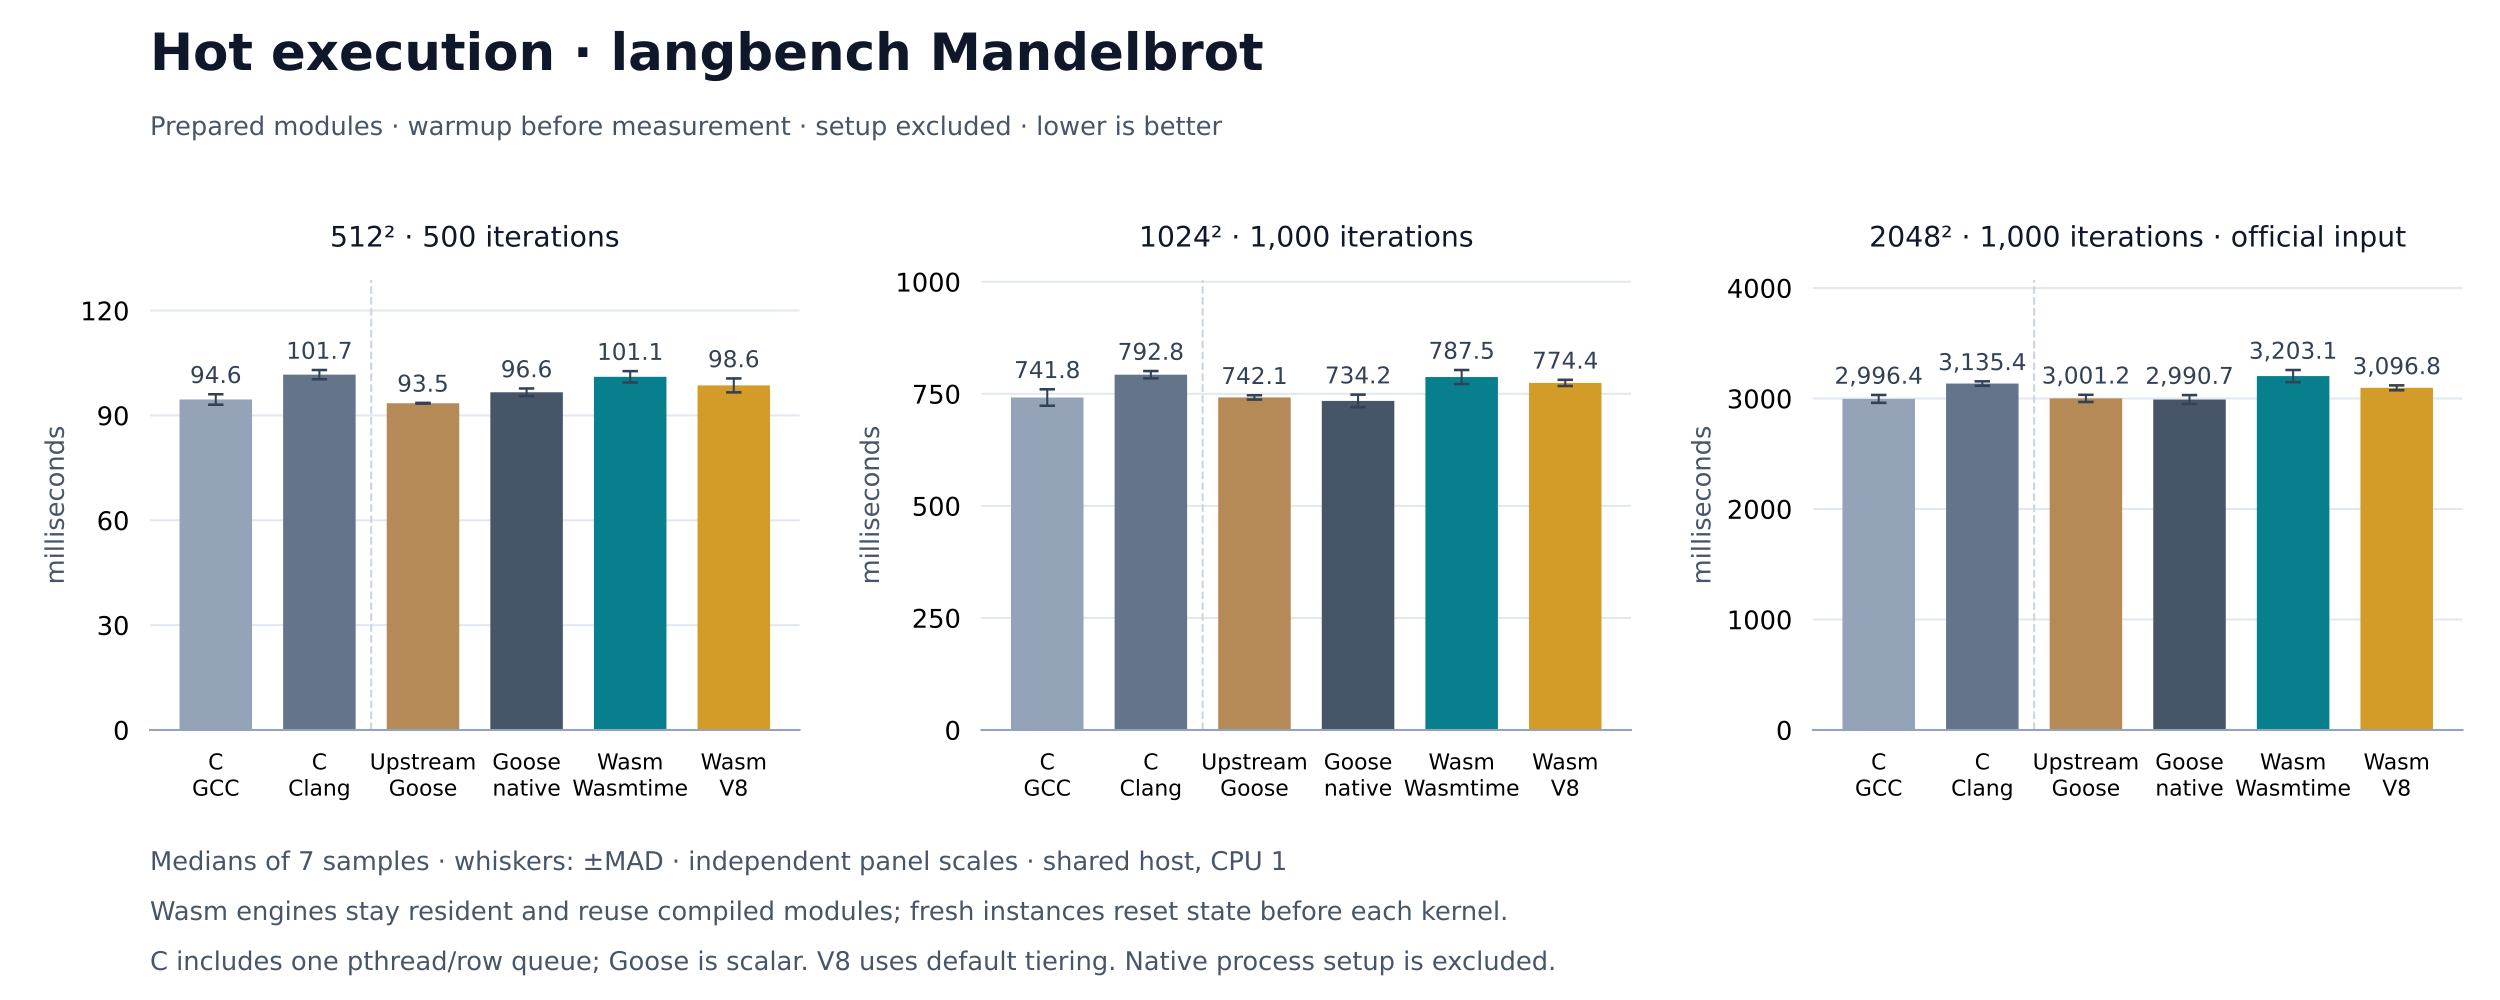
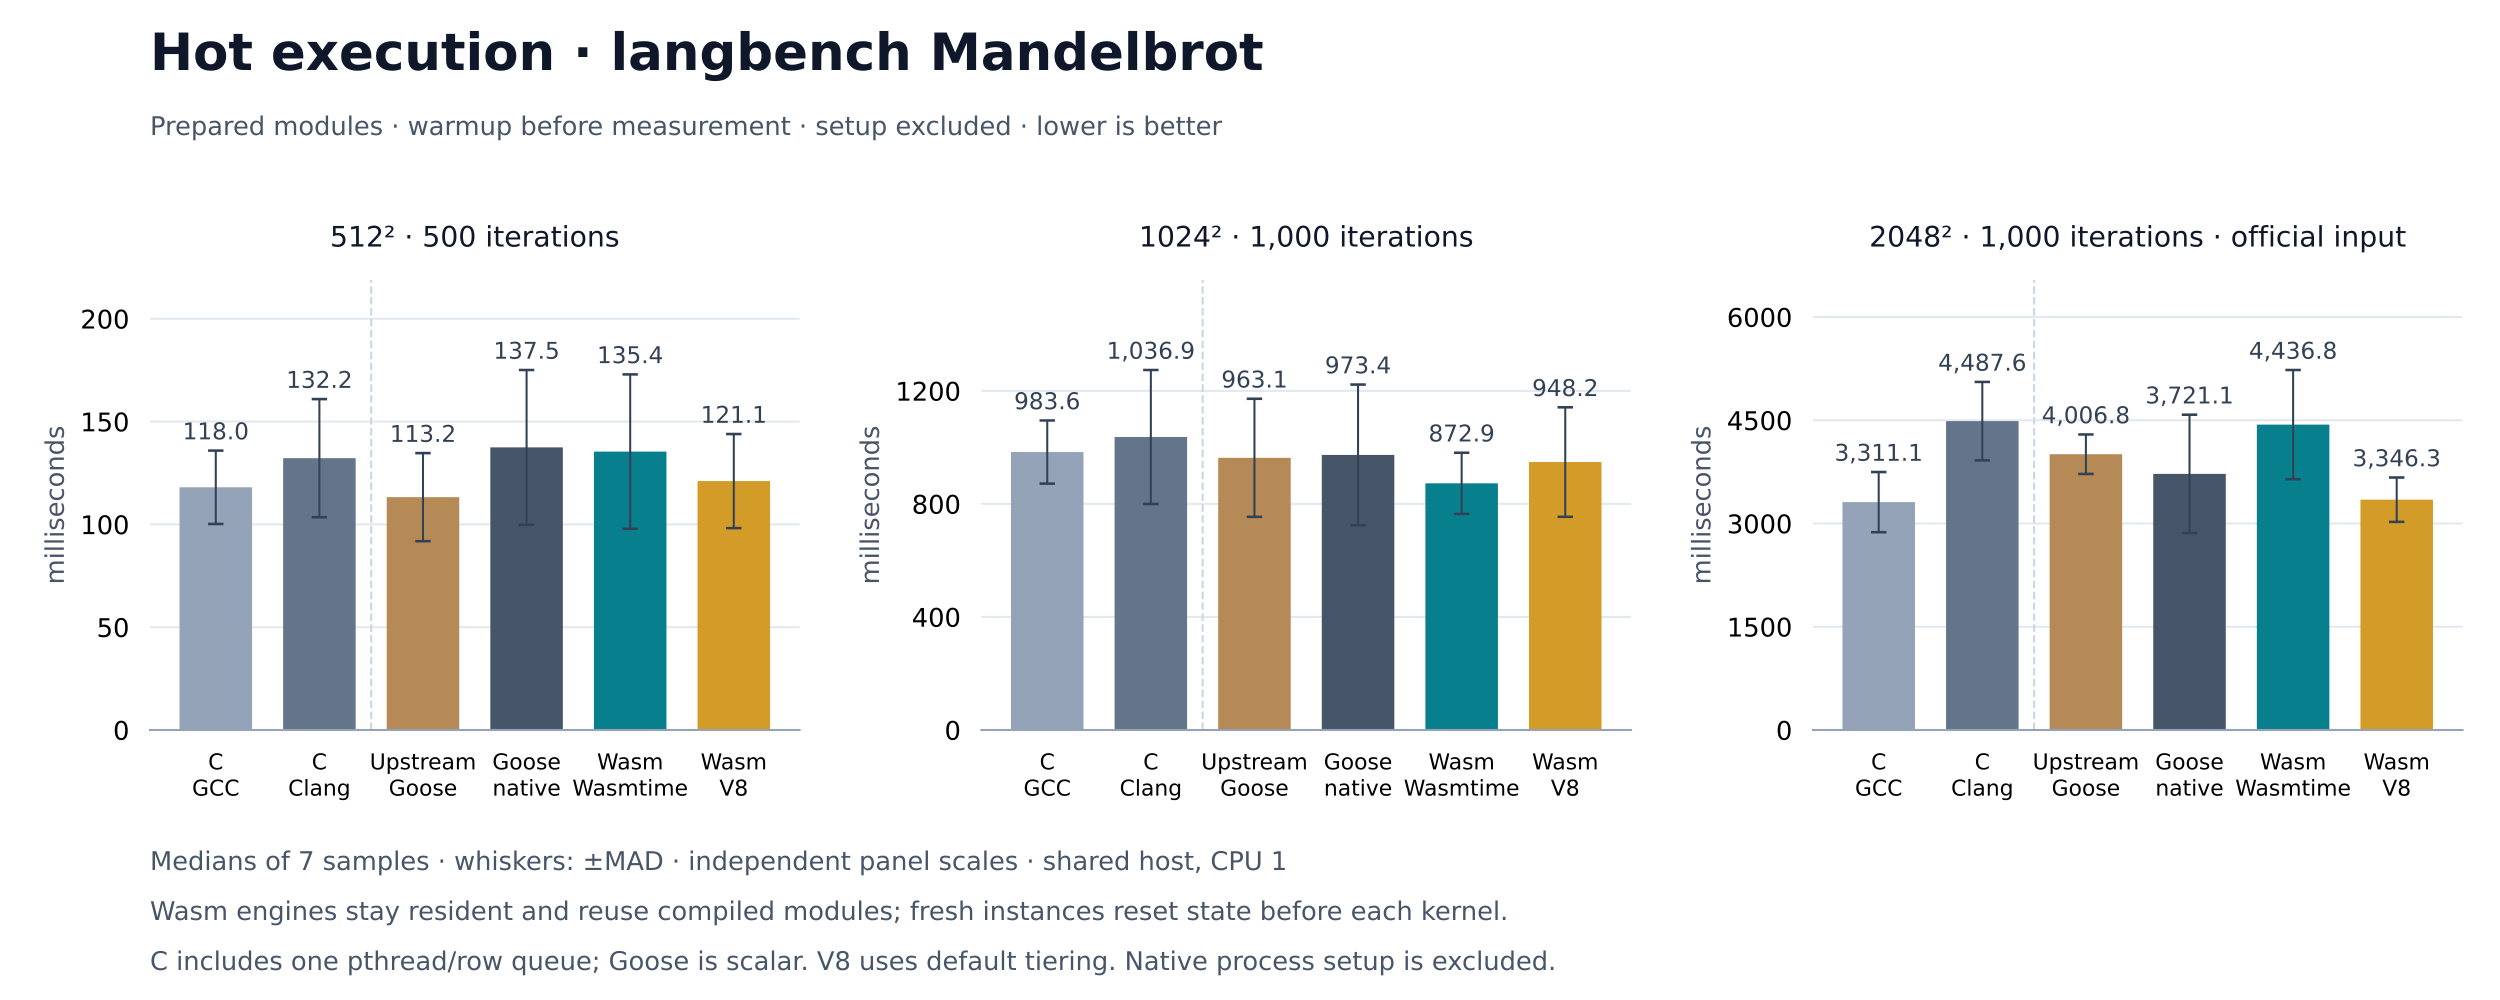
<svg xmlns="http://www.w3.org/2000/svg" xmlns:xlink="http://www.w3.org/1999/xlink" width="972pt" height="388.8pt" viewBox="0 0 972 388.8" version="1.1">
  <defs>
    <style type="text/css">*{stroke-linejoin: round; stroke-linecap: butt}</style>
  </defs>
  <g id="figure_1">
    <g id="patch_1">
      <path d="M 0 388.8 L 972 388.8 L 972 0 L 0 0 z " style="fill: #ffffff" />
    </g>
    <g id="axes_1">
      <g id="patch_2">
        <path d="M 58.32 283.824 L 310.876 283.824 L 310.876 108.864 L 58.32 108.864 z " style="fill: #ffffff" />
      </g>
      <g id="matplotlib.axis_1">
        <g id="xtick_1">
          <g id="line2d_1" />
          <g id="text_1">
            <text style="font-size: 8.5px; font-family: 'DejaVu Sans'" transform="translate(80.93016 299.1328)">C</text>
            <text style="font-size: 8.5px; font-family: 'DejaVu Sans'" transform="translate(74.66938 309.3345)">GCC</text>
          </g>
        </g>
        <g id="xtick_2">
          <g id="line2d_2" />
          <g id="text_2">
            <text style="font-size: 8.5px; font-family: 'DejaVu Sans'" transform="translate(121.2103 299.1328)">C</text>
            <text style="font-size: 8.5px; font-family: 'DejaVu Sans'" transform="translate(112.0336 309.3352)">Clang</text>
          </g>
        </g>
        <g id="xtick_3">
          <g id="line2d_3" />
          <g id="text_3">
            <text style="font-size: 8.5px; font-family: 'DejaVu Sans'" transform="translate(143.7566 299.1328)">Upstream</text>
            <text style="font-size: 8.5px; font-family: 'DejaVu Sans'" transform="translate(151.135 309.3345)">Goose</text>
          </g>
        </g>
        <g id="xtick_4">
          <g id="line2d_4" />
          <g id="text_4">
            <text style="font-size: 8.5px; font-family: 'DejaVu Sans'" transform="translate(191.4151 299.1328)">Goose</text>
            <text style="font-size: 8.5px; font-family: 'DejaVu Sans'" transform="translate(191.4629 309.3352)">native</text>
          </g>
        </g>
        <g id="xtick_5">
          <g id="line2d_5" />
          <g id="text_5">
            <text style="font-size: 8.5px; font-family: 'DejaVu Sans'" transform="translate(232.1294 299.1328)">Wasm</text>
            <text style="font-size: 8.5px; font-family: 'DejaVu Sans'" transform="translate(222.5278 309.3352)">Wasmtime</text>
          </g>
        </g>
        <g id="xtick_6">
          <g id="line2d_6" />
          <g id="text_6">
            <text style="font-size: 8.5px; font-family: 'DejaVu Sans'" transform="translate(272.4095 299.1328)">Wasm</text>
            <text style="font-size: 8.5px; font-family: 'DejaVu Sans'" transform="translate(279.687 309.3345)">V8</text>
          </g>
        </g>
      </g>
      <g id="matplotlib.axis_2">
        <g id="ytick_1">
          <g id="line2d_7">
            <path d="M 58.32 283.824 L 310.876 283.824 " clip-path="url(#p1867e7d874)" style="fill: none; stroke: #e2e8f0; stroke-width: 0.8; stroke-linecap: square" />
          </g>
          <g id="line2d_8" />
          <g id="text_7">
            <text style="font-size: 10px; font-family: 'DejaVu Sans'; text-anchor: end" x="50.32" y="287.623" transform="rotate(-0 50.32 287.6228)">0</text>
          </g>
        </g>
        <g id="ytick_2">
          <g id="line2d_9">
-             <path d="M 58.32 243.057 L 310.876 243.057 " clip-path="url(#p1867e7d874)" style="fill: none; stroke: #e2e8f0; stroke-width: 0.8; stroke-linecap: square" />
+             <path d="M 58.32 243.853 L 310.876 243.853 " clip-path="url(#p1867e7d874)" style="fill: none; stroke: #e2e8f0; stroke-width: 0.8; stroke-linecap: square" />
          </g>
          <g id="line2d_10" />
          <g id="text_8">
-             <text style="font-size: 10px; font-family: 'DejaVu Sans'; text-anchor: end" x="50.32" y="246.856" transform="rotate(-0 50.32 246.8559)">30</text>
+             <text style="font-size: 10px; font-family: 'DejaVu Sans'; text-anchor: end" x="50.32" y="247.652" transform="rotate(-0 50.32 247.652)">50</text>
          </g>
        </g>
        <g id="ytick_3">
          <g id="line2d_11">
-             <path d="M 58.32 202.29 L 310.876 202.29 " clip-path="url(#p1867e7d874)" style="fill: none; stroke: #e2e8f0; stroke-width: 0.8; stroke-linecap: square" />
+             <path d="M 58.32 203.882 L 310.876 203.882 " clip-path="url(#p1867e7d874)" style="fill: none; stroke: #e2e8f0; stroke-width: 0.8; stroke-linecap: square" />
          </g>
          <g id="line2d_12" />
          <g id="text_9">
-             <text style="font-size: 10px; font-family: 'DejaVu Sans'; text-anchor: end" x="50.32" y="206.089" transform="rotate(-0 50.32 206.089)">60</text>
+             <text style="font-size: 10px; font-family: 'DejaVu Sans'; text-anchor: end" x="50.32" y="207.681" transform="rotate(-0 50.32 207.6813)">100</text>
          </g>
        </g>
        <g id="ytick_4">
          <g id="line2d_13">
-             <path d="M 58.32 161.523 L 310.876 161.523 " clip-path="url(#p1867e7d874)" style="fill: none; stroke: #e2e8f0; stroke-width: 0.8; stroke-linecap: square" />
+             <path d="M 58.32 163.912 L 310.876 163.912 " clip-path="url(#p1867e7d874)" style="fill: none; stroke: #e2e8f0; stroke-width: 0.8; stroke-linecap: square" />
          </g>
          <g id="line2d_14" />
          <g id="text_10">
-             <text style="font-size: 10px; font-family: 'DejaVu Sans'; text-anchor: end" x="50.32" y="165.322" transform="rotate(-0 50.32 165.3221)">90</text>
+             <text style="font-size: 10px; font-family: 'DejaVu Sans'; text-anchor: end" x="50.32" y="167.71" transform="rotate(-0 50.32 167.7105)">150</text>
          </g>
        </g>
        <g id="ytick_5">
          <g id="line2d_15">
-             <path d="M 58.32 120.756 L 310.876 120.756 " clip-path="url(#p1867e7d874)" style="fill: none; stroke: #e2e8f0; stroke-width: 0.8; stroke-linecap: square" />
+             <path d="M 58.32 123.941 L 310.876 123.941 " clip-path="url(#p1867e7d874)" style="fill: none; stroke: #e2e8f0; stroke-width: 0.8; stroke-linecap: square" />
          </g>
          <g id="line2d_16" />
          <g id="text_11">
-             <text style="font-size: 10px; font-family: 'DejaVu Sans'; text-anchor: end" x="50.32" y="124.555" transform="rotate(-0 50.32 124.5552)">120</text>
+             <text style="font-size: 10px; font-family: 'DejaVu Sans'; text-anchor: end" x="50.32" y="127.74" transform="rotate(-0 50.32 127.7397)">200</text>
          </g>
        </g>
        <g id="text_12">
          <text style="font-size: 10px; font-family: 'DejaVu Sans'; text-anchor: middle; fill: #475569" x="24.83" y="196.344" transform="rotate(-90 24.83016 196.344)">milliseconds</text>
        </g>
      </g>
      <g id="patch_3">
-         <path d="M 69.8 283.824 L 97.996 283.824 L 97.996 155.315 L 69.8 155.315 z " clip-path="url(#p1867e7d874)" style="fill: #94a3b8" />
+         <path d="M 69.8 283.824 L 97.996 283.824 L 97.996 189.453 L 69.8 189.453 z " clip-path="url(#p1867e7d874)" style="fill: #94a3b8" />
      </g>
      <g id="patch_4">
-         <path d="M 110.08 283.824 L 138.276 283.824 L 138.276 145.654 L 110.08 145.654 z " clip-path="url(#p1867e7d874)" style="fill: #64748b" />
+         <path d="M 110.08 283.824 L 138.276 283.824 L 138.276 178.137 L 110.08 178.137 z " clip-path="url(#p1867e7d874)" style="fill: #64748b" />
      </g>
      <g id="patch_5">
-         <path d="M 150.36 283.824 L 178.556 283.824 L 178.556 156.779 L 150.36 156.779 z " clip-path="url(#p1867e7d874)" style="fill: #b58a56" />
+         <path d="M 150.36 283.824 L 178.556 283.824 L 178.556 193.294 L 150.36 193.294 z " clip-path="url(#p1867e7d874)" style="fill: #b58a56" />
      </g>
      <g id="patch_6">
-         <path d="M 190.64 283.824 L 218.836 283.824 L 218.836 152.519 L 190.64 152.519 z " clip-path="url(#p1867e7d874)" style="fill: #475569" />
+         <path d="M 190.64 283.824 L 218.836 283.824 L 218.836 173.94 L 190.64 173.94 z " clip-path="url(#p1867e7d874)" style="fill: #475569" />
      </g>
      <g id="patch_7">
-         <path d="M 230.92 283.824 L 259.116 283.824 L 259.116 146.504 L 230.92 146.504 z " clip-path="url(#p1867e7d874)" style="fill: #087f8c" />
+         <path d="M 230.92 283.824 L 259.116 283.824 L 259.116 175.584 L 230.92 175.584 z " clip-path="url(#p1867e7d874)" style="fill: #087f8c" />
      </g>
      <g id="patch_8">
-         <path d="M 271.2 283.824 L 299.396 283.824 L 299.396 149.84 L 271.2 149.84 z " clip-path="url(#p1867e7d874)" style="fill: #d39b28" />
+         <path d="M 271.2 283.824 L 299.396 283.824 L 299.396 187.045 L 271.2 187.045 z " clip-path="url(#p1867e7d874)" style="fill: #d39b28" />
      </g>
      <g id="LineCollection_1">
-         <path d="M 83.898 157.342 L 83.898 153.288 " clip-path="url(#p1867e7d874)" style="fill: none; stroke: #334155; stroke-width: 0.8" />
-         <path d="M 124.178 147.453 L 124.178 143.856 " clip-path="url(#p1867e7d874)" style="fill: none; stroke: #334155; stroke-width: 0.8" />
-         <path d="M 164.458 156.912 L 164.458 156.645 " clip-path="url(#p1867e7d874)" style="fill: none; stroke: #334155; stroke-width: 0.8" />
-         <path d="M 204.738 154 L 204.738 151.039 " clip-path="url(#p1867e7d874)" style="fill: none; stroke: #334155; stroke-width: 0.8" />
-         <path d="M 245.018 148.716 L 245.018 144.292 " clip-path="url(#p1867e7d874)" style="fill: none; stroke: #334155; stroke-width: 0.8" />
-         <path d="M 285.298 152.55 L 285.298 147.131 " clip-path="url(#p1867e7d874)" style="fill: none; stroke: #334155; stroke-width: 0.8" />
+         <path d="M 83.898 203.714 L 83.898 175.192 " clip-path="url(#p1867e7d874)" style="fill: none; stroke: #334155; stroke-width: 0.8" />
+         <path d="M 124.178 201.098 L 124.178 155.177 " clip-path="url(#p1867e7d874)" style="fill: none; stroke: #334155; stroke-width: 0.8" />
+         <path d="M 164.458 210.418 L 164.458 176.171 " clip-path="url(#p1867e7d874)" style="fill: none; stroke: #334155; stroke-width: 0.8" />
+         <path d="M 204.738 204.023 L 204.738 143.856 " clip-path="url(#p1867e7d874)" style="fill: none; stroke: #334155; stroke-width: 0.8" />
+         <path d="M 245.018 205.601 L 245.018 145.567 " clip-path="url(#p1867e7d874)" style="fill: none; stroke: #334155; stroke-width: 0.8" />
+         <path d="M 285.298 205.339 L 285.298 168.752 " clip-path="url(#p1867e7d874)" style="fill: none; stroke: #334155; stroke-width: 0.8" />
      </g>
      <g id="line2d_17">
        <defs>
          <path id="m312f0f70a7" d="M 3 0 L -3 -0 " style="stroke: #334155" />
        </defs>
        <g clip-path="url(#p1867e7d874)">
-           <use xlink:href="#m312f0f70a7" x="83.898" y="157.342" style="fill: #1f77b4; stroke: #334155" />
-           <use xlink:href="#m312f0f70a7" x="124.178" y="147.453" style="fill: #1f77b4; stroke: #334155" />
-           <use xlink:href="#m312f0f70a7" x="164.458" y="156.912" style="fill: #1f77b4; stroke: #334155" />
-           <use xlink:href="#m312f0f70a7" x="204.738" y="154" style="fill: #1f77b4; stroke: #334155" />
-           <use xlink:href="#m312f0f70a7" x="245.018" y="148.716" style="fill: #1f77b4; stroke: #334155" />
-           <use xlink:href="#m312f0f70a7" x="285.298" y="152.55" style="fill: #1f77b4; stroke: #334155" />
+           <use xlink:href="#m312f0f70a7" x="83.898" y="203.714" style="fill: #1f77b4; stroke: #334155" />
+           <use xlink:href="#m312f0f70a7" x="124.178" y="201.098" style="fill: #1f77b4; stroke: #334155" />
+           <use xlink:href="#m312f0f70a7" x="164.458" y="210.418" style="fill: #1f77b4; stroke: #334155" />
+           <use xlink:href="#m312f0f70a7" x="204.738" y="204.023" style="fill: #1f77b4; stroke: #334155" />
+           <use xlink:href="#m312f0f70a7" x="245.018" y="205.601" style="fill: #1f77b4; stroke: #334155" />
+           <use xlink:href="#m312f0f70a7" x="285.298" y="205.339" style="fill: #1f77b4; stroke: #334155" />
        </g>
      </g>
      <g id="line2d_18">
        <g clip-path="url(#p1867e7d874)">
-           <use xlink:href="#m312f0f70a7" x="83.898" y="153.288" style="fill: #1f77b4; stroke: #334155" />
-           <use xlink:href="#m312f0f70a7" x="124.178" y="143.856" style="fill: #1f77b4; stroke: #334155" />
-           <use xlink:href="#m312f0f70a7" x="164.458" y="156.645" style="fill: #1f77b4; stroke: #334155" />
-           <use xlink:href="#m312f0f70a7" x="204.738" y="151.039" style="fill: #1f77b4; stroke: #334155" />
-           <use xlink:href="#m312f0f70a7" x="245.018" y="144.292" style="fill: #1f77b4; stroke: #334155" />
-           <use xlink:href="#m312f0f70a7" x="285.298" y="147.131" style="fill: #1f77b4; stroke: #334155" />
+           <use xlink:href="#m312f0f70a7" x="83.898" y="175.192" style="fill: #1f77b4; stroke: #334155" />
+           <use xlink:href="#m312f0f70a7" x="124.178" y="155.177" style="fill: #1f77b4; stroke: #334155" />
+           <use xlink:href="#m312f0f70a7" x="164.458" y="176.171" style="fill: #1f77b4; stroke: #334155" />
+           <use xlink:href="#m312f0f70a7" x="204.738" y="143.856" style="fill: #1f77b4; stroke: #334155" />
+           <use xlink:href="#m312f0f70a7" x="245.018" y="145.567" style="fill: #1f77b4; stroke: #334155" />
+           <use xlink:href="#m312f0f70a7" x="285.298" y="168.752" style="fill: #1f77b4; stroke: #334155" />
        </g>
      </g>
      <g id="line2d_19">
        <path d="M 144.318 283.824 L 144.318 108.864 " clip-path="url(#p1867e7d874)" style="fill: none; stroke-dasharray: 2.96,1.28; stroke-dashoffset: 0; stroke: #cbd5e1; stroke-width: 0.8" />
      </g>
      <g id="patch_9">
        <path d="M 58.32 283.824 L 310.876 283.824 " style="fill: none; stroke: #94a3b8; stroke-width: 0.8; stroke-linejoin: miter; stroke-linecap: square" />
      </g>
      <g id="text_13">
-         <text style="font-size: 9px; font-family: 'DejaVu Sans'; text-anchor: middle; fill: #334155" x="83.898" y="148.914" transform="rotate(-0 83.89786 148.9143)">94.6</text>
+         <text style="font-size: 9px; font-family: 'DejaVu Sans'; text-anchor: middle; fill: #334155" x="83.898" y="170.818" transform="rotate(-0 83.89786 170.8181)">118.0</text>
      </g>
      <g id="text_14">
-         <text style="font-size: 9px; font-family: 'DejaVu Sans'; text-anchor: middle; fill: #334155" x="124.178" y="139.482" transform="rotate(-0 124.178 139.482)">101.7</text>
+         <text style="font-size: 9px; font-family: 'DejaVu Sans'; text-anchor: middle; fill: #334155" x="124.178" y="150.803" transform="rotate(-0 124.178 150.8028)">132.2</text>
      </g>
      <g id="text_15">
-         <text style="font-size: 9px; font-family: 'DejaVu Sans'; text-anchor: middle; fill: #334155" x="164.458" y="152.271" transform="rotate(-0 164.458 152.2706)">93.5</text>
+         <text style="font-size: 9px; font-family: 'DejaVu Sans'; text-anchor: middle; fill: #334155" x="164.458" y="171.797" transform="rotate(-0 164.458 171.7966)">113.2</text>
      </g>
      <g id="text_16">
-         <text style="font-size: 9px; font-family: 'DejaVu Sans'; text-anchor: middle; fill: #334155" x="204.738" y="146.665" transform="rotate(-0 204.7381 146.6648)">96.6</text>
+         <text style="font-size: 9px; font-family: 'DejaVu Sans'; text-anchor: middle; fill: #334155" x="204.738" y="139.482" transform="rotate(-0 204.7381 139.482)">137.5</text>
      </g>
      <g id="text_17">
-         <text style="font-size: 9px; font-family: 'DejaVu Sans'; text-anchor: middle; fill: #334155" x="245.018" y="139.918" transform="rotate(-0 245.0182 139.9181)">101.1</text>
+         <text style="font-size: 9px; font-family: 'DejaVu Sans'; text-anchor: middle; fill: #334155" x="245.018" y="141.193" transform="rotate(-0 245.0182 141.1929)">135.4</text>
      </g>
      <g id="text_18">
-         <text style="font-size: 9px; font-family: 'DejaVu Sans'; text-anchor: middle; fill: #334155" x="285.298" y="142.757" transform="rotate(-0 285.2983 142.7566)">98.6</text>
+         <text style="font-size: 9px; font-family: 'DejaVu Sans'; text-anchor: middle; fill: #334155" x="285.298" y="164.378" transform="rotate(-0 285.2983 164.3783)">121.1</text>
      </g>
      <g id="text_19">
        <text style="font-size: 11px; font-family: 'DejaVu Sans'; text-anchor: middle; fill: #0f172a" x="184.598" y="95.864" transform="rotate(-0 184.5981 95.864)">512² · 500 iterations</text>
      </g>
    </g>
    <g id="axes_2">
      <g id="patch_10">
        <path d="M 381.592 283.824 L 634.148 283.824 L 634.148 108.864 L 381.592 108.864 z " style="fill: #ffffff" />
      </g>
      <g id="matplotlib.axis_3">
        <g id="xtick_7">
          <g id="line2d_20" />
          <g id="text_20">
            <text style="font-size: 8.5px; font-family: 'DejaVu Sans'" transform="translate(404.2021 299.1328)">C</text>
            <text style="font-size: 8.5px; font-family: 'DejaVu Sans'" transform="translate(397.9413 309.3345)">GCC</text>
          </g>
        </g>
        <g id="xtick_8">
          <g id="line2d_21" />
          <g id="text_21">
            <text style="font-size: 8.5px; font-family: 'DejaVu Sans'" transform="translate(444.4822 299.1328)">C</text>
            <text style="font-size: 8.5px; font-family: 'DejaVu Sans'" transform="translate(435.3055 309.3352)">Clang</text>
          </g>
        </g>
        <g id="xtick_9">
          <g id="line2d_22" />
          <g id="text_22">
            <text style="font-size: 8.5px; font-family: 'DejaVu Sans'" transform="translate(467.0285 299.1328)">Upstream</text>
            <text style="font-size: 8.5px; font-family: 'DejaVu Sans'" transform="translate(474.4069 309.3345)">Goose</text>
          </g>
        </g>
        <g id="xtick_10">
          <g id="line2d_23" />
          <g id="text_23">
            <text style="font-size: 8.5px; font-family: 'DejaVu Sans'" transform="translate(514.687 299.1328)">Goose</text>
            <text style="font-size: 8.5px; font-family: 'DejaVu Sans'" transform="translate(514.7348 309.3352)">native</text>
          </g>
        </g>
        <g id="xtick_11">
          <g id="line2d_24" />
          <g id="text_24">
            <text style="font-size: 8.5px; font-family: 'DejaVu Sans'" transform="translate(555.4013 299.1328)">Wasm</text>
            <text style="font-size: 8.5px; font-family: 'DejaVu Sans'" transform="translate(545.7997 309.3352)">Wasmtime</text>
          </g>
        </g>
        <g id="xtick_12">
          <g id="line2d_25" />
          <g id="text_25">
            <text style="font-size: 8.5px; font-family: 'DejaVu Sans'" transform="translate(595.6814 299.1328)">Wasm</text>
            <text style="font-size: 8.5px; font-family: 'DejaVu Sans'" transform="translate(602.9589 309.3345)">V8</text>
          </g>
        </g>
      </g>
      <g id="matplotlib.axis_4">
        <g id="ytick_6">
          <g id="line2d_26">
            <path d="M 381.592 283.824 L 634.148 283.824 " clip-path="url(#pa1d23f0274)" style="fill: none; stroke: #e2e8f0; stroke-width: 0.8; stroke-linecap: square" />
          </g>
          <g id="line2d_27" />
          <g id="text_26">
            <text style="font-size: 10px; font-family: 'DejaVu Sans'; text-anchor: end" x="373.592" y="287.623" transform="rotate(-0 373.5919 287.6228)">0</text>
          </g>
        </g>
        <g id="ytick_7">
          <g id="line2d_28">
-             <path d="M 381.592 240.259 L 634.148 240.259 " clip-path="url(#pa1d23f0274)" style="fill: none; stroke: #e2e8f0; stroke-width: 0.8; stroke-linecap: square" />
+             <path d="M 381.592 239.874 L 634.148 239.874 " clip-path="url(#pa1d23f0274)" style="fill: none; stroke: #e2e8f0; stroke-width: 0.8; stroke-linecap: square" />
          </g>
          <g id="line2d_29" />
          <g id="text_27">
-             <text style="font-size: 10px; font-family: 'DejaVu Sans'; text-anchor: end" x="373.592" y="244.058" transform="rotate(-0 373.5919 244.0581)">250</text>
+             <text style="font-size: 10px; font-family: 'DejaVu Sans'; text-anchor: end" x="373.592" y="243.673" transform="rotate(-0 373.5919 243.6731)">400</text>
          </g>
        </g>
        <g id="ytick_8">
          <g id="line2d_30">
-             <path d="M 381.592 196.695 L 634.148 196.695 " clip-path="url(#pa1d23f0274)" style="fill: none; stroke: #e2e8f0; stroke-width: 0.8; stroke-linecap: square" />
+             <path d="M 381.592 195.924 L 634.148 195.924 " clip-path="url(#pa1d23f0274)" style="fill: none; stroke: #e2e8f0; stroke-width: 0.8; stroke-linecap: square" />
          </g>
          <g id="line2d_31" />
          <g id="text_28">
-             <text style="font-size: 10px; font-family: 'DejaVu Sans'; text-anchor: end" x="373.592" y="200.493" transform="rotate(-0 373.5919 200.4934)">500</text>
+             <text style="font-size: 10px; font-family: 'DejaVu Sans'; text-anchor: end" x="373.592" y="199.723" transform="rotate(-0 373.5919 199.7233)">800</text>
          </g>
        </g>
        <g id="ytick_9">
          <g id="line2d_32">
-             <path d="M 381.592 153.13 L 634.148 153.13 " clip-path="url(#pa1d23f0274)" style="fill: none; stroke: #e2e8f0; stroke-width: 0.8; stroke-linecap: square" />
+             <path d="M 381.592 151.975 L 634.148 151.975 " clip-path="url(#pa1d23f0274)" style="fill: none; stroke: #e2e8f0; stroke-width: 0.8; stroke-linecap: square" />
          </g>
          <g id="line2d_33" />
          <g id="text_29">
-             <text style="font-size: 10px; font-family: 'DejaVu Sans'; text-anchor: end" x="373.592" y="156.929" transform="rotate(-0 373.5919 156.9287)">750</text>
-           </g>
-         </g>
-         <g id="ytick_10">
-           <g id="line2d_34">
-             <path d="M 381.592 109.565 L 634.148 109.565 " clip-path="url(#pa1d23f0274)" style="fill: none; stroke: #e2e8f0; stroke-width: 0.8; stroke-linecap: square" />
-           </g>
-           <g id="line2d_35" />
-           <g id="text_30">
-             <text style="font-size: 10px; font-family: 'DejaVu Sans'; text-anchor: end" x="373.592" y="113.364" transform="rotate(-0 373.5919 113.364)">1000</text>
-           </g>
-         </g>
-         <g id="text_31">
+             <text style="font-size: 10px; font-family: 'DejaVu Sans'; text-anchor: end" x="373.592" y="155.774" transform="rotate(-0 373.5919 155.7735)">1200</text>
+           </g>
+         </g>
+         <g id="text_30">
          <text style="font-size: 10px; font-family: 'DejaVu Sans'; text-anchor: middle; fill: #475569" x="341.74" y="196.344" transform="rotate(-90 341.7396 196.344)">milliseconds</text>
        </g>
      </g>
      <g id="patch_11">
-         <path d="M 393.072 283.824 L 421.268 283.824 L 421.268 154.551 L 393.072 154.551 z " clip-path="url(#pa1d23f0274)" style="fill: #94a3b8" />
+         <path d="M 393.072 283.824 L 421.268 283.824 L 421.268 175.754 L 393.072 175.754 z " clip-path="url(#pa1d23f0274)" style="fill: #94a3b8" />
      </g>
      <g id="patch_12">
-         <path d="M 433.352 283.824 L 461.548 283.824 L 461.548 145.679 L 433.352 145.679 z " clip-path="url(#pa1d23f0274)" style="fill: #64748b" />
+         <path d="M 433.352 283.824 L 461.548 283.824 L 461.548 169.897 L 433.352 169.897 z " clip-path="url(#pa1d23f0274)" style="fill: #64748b" />
      </g>
      <g id="patch_13">
-         <path d="M 473.632 283.824 L 501.828 283.824 L 501.828 154.514 L 473.632 154.514 z " clip-path="url(#pa1d23f0274)" style="fill: #b58a56" />
+         <path d="M 473.632 283.824 L 501.828 283.824 L 501.828 178.001 L 473.632 178.001 z " clip-path="url(#pa1d23f0274)" style="fill: #b58a56" />
      </g>
      <g id="patch_14">
-         <path d="M 513.912 283.824 L 542.108 283.824 L 542.108 155.875 L 513.912 155.875 z " clip-path="url(#pa1d23f0274)" style="fill: #475569" />
+         <path d="M 513.912 283.824 L 542.108 283.824 L 542.108 176.873 L 513.912 176.873 z " clip-path="url(#pa1d23f0274)" style="fill: #475569" />
      </g>
      <g id="patch_15">
-         <path d="M 554.192 283.824 L 582.388 283.824 L 582.388 146.589 L 554.192 146.589 z " clip-path="url(#pa1d23f0274)" style="fill: #087f8c" />
+         <path d="M 554.192 283.824 L 582.388 283.824 L 582.388 187.917 L 554.192 187.917 z " clip-path="url(#pa1d23f0274)" style="fill: #087f8c" />
      </g>
      <g id="patch_16">
-         <path d="M 594.472 283.824 L 622.668 283.824 L 622.668 148.876 L 594.472 148.876 z " clip-path="url(#pa1d23f0274)" style="fill: #d39b28" />
+         <path d="M 594.472 283.824 L 622.668 283.824 L 622.668 179.643 L 594.472 179.643 z " clip-path="url(#pa1d23f0274)" style="fill: #d39b28" />
      </g>
      <g id="LineCollection_2">
-         <path d="M 407.17 157.747 L 407.17 151.355 " clip-path="url(#pa1d23f0274)" style="fill: none; stroke: #334155; stroke-width: 0.8" />
-         <path d="M 447.45 147.096 L 447.45 144.262 " clip-path="url(#pa1d23f0274)" style="fill: none; stroke: #334155; stroke-width: 0.8" />
-         <path d="M 487.73 155.352 L 487.73 153.675 " clip-path="url(#pa1d23f0274)" style="fill: none; stroke: #334155; stroke-width: 0.8" />
-         <path d="M 528.01 158.315 L 528.01 153.435 " clip-path="url(#pa1d23f0274)" style="fill: none; stroke: #334155; stroke-width: 0.8" />
-         <path d="M 568.29 149.322 L 568.29 143.856 " clip-path="url(#pa1d23f0274)" style="fill: none; stroke: #334155; stroke-width: 0.8" />
-         <path d="M 608.57 150.065 L 608.57 147.687 " clip-path="url(#pa1d23f0274)" style="fill: none; stroke: #334155; stroke-width: 0.8" />
+         <path d="M 407.17 188.034 L 407.17 163.473 " clip-path="url(#pa1d23f0274)" style="fill: none; stroke: #334155; stroke-width: 0.8" />
+         <path d="M 447.45 195.938 L 447.45 143.856 " clip-path="url(#pa1d23f0274)" style="fill: none; stroke: #334155; stroke-width: 0.8" />
+         <path d="M 487.73 200.957 L 487.73 155.045 " clip-path="url(#pa1d23f0274)" style="fill: none; stroke: #334155; stroke-width: 0.8" />
+         <path d="M 528.01 204.227 L 528.01 149.52 " clip-path="url(#pa1d23f0274)" style="fill: none; stroke: #334155; stroke-width: 0.8" />
+         <path d="M 568.29 199.817 L 568.29 176.017 " clip-path="url(#pa1d23f0274)" style="fill: none; stroke: #334155; stroke-width: 0.8" />
+         <path d="M 608.57 200.931 L 608.57 158.356 " clip-path="url(#pa1d23f0274)" style="fill: none; stroke: #334155; stroke-width: 0.8" />
+       </g>
+       <g id="line2d_34">
+         <g clip-path="url(#pa1d23f0274)">
+           <use xlink:href="#m312f0f70a7" x="407.17" y="188.034" style="fill: #1f77b4; stroke: #334155" />
+           <use xlink:href="#m312f0f70a7" x="447.45" y="195.938" style="fill: #1f77b4; stroke: #334155" />
+           <use xlink:href="#m312f0f70a7" x="487.73" y="200.957" style="fill: #1f77b4; stroke: #334155" />
+           <use xlink:href="#m312f0f70a7" x="528.01" y="204.227" style="fill: #1f77b4; stroke: #334155" />
+           <use xlink:href="#m312f0f70a7" x="568.29" y="199.817" style="fill: #1f77b4; stroke: #334155" />
+           <use xlink:href="#m312f0f70a7" x="608.57" y="200.931" style="fill: #1f77b4; stroke: #334155" />
+         </g>
+       </g>
+       <g id="line2d_35">
+         <g clip-path="url(#pa1d23f0274)">
+           <use xlink:href="#m312f0f70a7" x="407.17" y="163.473" style="fill: #1f77b4; stroke: #334155" />
+           <use xlink:href="#m312f0f70a7" x="447.45" y="143.856" style="fill: #1f77b4; stroke: #334155" />
+           <use xlink:href="#m312f0f70a7" x="487.73" y="155.045" style="fill: #1f77b4; stroke: #334155" />
+           <use xlink:href="#m312f0f70a7" x="528.01" y="149.52" style="fill: #1f77b4; stroke: #334155" />
+           <use xlink:href="#m312f0f70a7" x="568.29" y="176.017" style="fill: #1f77b4; stroke: #334155" />
+           <use xlink:href="#m312f0f70a7" x="608.57" y="158.356" style="fill: #1f77b4; stroke: #334155" />
+         </g>
      </g>
      <g id="line2d_36">
-         <g clip-path="url(#pa1d23f0274)">
-           <use xlink:href="#m312f0f70a7" x="407.17" y="157.747" style="fill: #1f77b4; stroke: #334155" />
-           <use xlink:href="#m312f0f70a7" x="447.45" y="147.096" style="fill: #1f77b4; stroke: #334155" />
-           <use xlink:href="#m312f0f70a7" x="487.73" y="155.352" style="fill: #1f77b4; stroke: #334155" />
-           <use xlink:href="#m312f0f70a7" x="528.01" y="158.315" style="fill: #1f77b4; stroke: #334155" />
-           <use xlink:href="#m312f0f70a7" x="568.29" y="149.322" style="fill: #1f77b4; stroke: #334155" />
-           <use xlink:href="#m312f0f70a7" x="608.57" y="150.065" style="fill: #1f77b4; stroke: #334155" />
-         </g>
-       </g>
-       <g id="line2d_37">
-         <g clip-path="url(#pa1d23f0274)">
-           <use xlink:href="#m312f0f70a7" x="407.17" y="151.355" style="fill: #1f77b4; stroke: #334155" />
-           <use xlink:href="#m312f0f70a7" x="447.45" y="144.262" style="fill: #1f77b4; stroke: #334155" />
-           <use xlink:href="#m312f0f70a7" x="487.73" y="153.675" style="fill: #1f77b4; stroke: #334155" />
-           <use xlink:href="#m312f0f70a7" x="528.01" y="153.435" style="fill: #1f77b4; stroke: #334155" />
-           <use xlink:href="#m312f0f70a7" x="568.29" y="143.856" style="fill: #1f77b4; stroke: #334155" />
-           <use xlink:href="#m312f0f70a7" x="608.57" y="147.687" style="fill: #1f77b4; stroke: #334155" />
-         </g>
-       </g>
-       <g id="line2d_38">
        <path d="M 467.59 283.824 L 467.59 108.864 " clip-path="url(#pa1d23f0274)" style="fill: none; stroke-dasharray: 2.96,1.28; stroke-dashoffset: 0; stroke: #cbd5e1; stroke-width: 0.8" />
      </g>
      <g id="patch_17">
        <path d="M 381.592 283.824 L 634.148 283.824 " style="fill: none; stroke: #94a3b8; stroke-width: 0.8; stroke-linejoin: miter; stroke-linecap: square" />
      </g>
+       <g id="text_31">
+         <text style="font-size: 9px; font-family: 'DejaVu Sans'; text-anchor: middle; fill: #334155" x="407.17" y="159.099" transform="rotate(-0 407.1698 159.0994)">983.6</text>
+       </g>
      <g id="text_32">
-         <text style="font-size: 9px; font-family: 'DejaVu Sans'; text-anchor: middle; fill: #334155" x="407.17" y="146.981" transform="rotate(-0 407.1698 146.9808)">741.8</text>
+         <text style="font-size: 9px; font-family: 'DejaVu Sans'; text-anchor: middle; fill: #334155" x="447.45" y="139.482" transform="rotate(-0 447.4499 139.482)">1,036.9</text>
      </g>
      <g id="text_33">
-         <text style="font-size: 9px; font-family: 'DejaVu Sans'; text-anchor: middle; fill: #334155" x="447.45" y="139.888" transform="rotate(-0 447.4499 139.8882)">792.8</text>
+         <text style="font-size: 9px; font-family: 'DejaVu Sans'; text-anchor: middle; fill: #334155" x="487.73" y="150.671" transform="rotate(-0 487.73 150.671)">963.1</text>
      </g>
      <g id="text_34">
-         <text style="font-size: 9px; font-family: 'DejaVu Sans'; text-anchor: middle; fill: #334155" x="487.73" y="149.301" transform="rotate(-0 487.73 149.3012)">742.1</text>
+         <text style="font-size: 9px; font-family: 'DejaVu Sans'; text-anchor: middle; fill: #334155" x="528.01" y="145.146" transform="rotate(-0 528.01 145.1456)">973.4</text>
      </g>
      <g id="text_35">
-         <text style="font-size: 9px; font-family: 'DejaVu Sans'; text-anchor: middle; fill: #334155" x="528.01" y="149.061" transform="rotate(-0 528.01 149.0612)">734.2</text>
+         <text style="font-size: 9px; font-family: 'DejaVu Sans'; text-anchor: middle; fill: #334155" x="568.29" y="171.643" transform="rotate(-0 568.2901 171.6426)">872.9</text>
      </g>
      <g id="text_36">
-         <text style="font-size: 9px; font-family: 'DejaVu Sans'; text-anchor: middle; fill: #334155" x="568.29" y="139.482" transform="rotate(-0 568.2901 139.482)">787.5</text>
+         <text style="font-size: 9px; font-family: 'DejaVu Sans'; text-anchor: middle; fill: #334155" x="608.57" y="153.982" transform="rotate(-0 608.5702 153.9818)">948.2</text>
      </g>
      <g id="text_37">
-         <text style="font-size: 9px; font-family: 'DejaVu Sans'; text-anchor: middle; fill: #334155" x="608.57" y="143.313" transform="rotate(-0 608.5702 143.3134)">774.4</text>
-       </g>
-       <g id="text_38">
        <text style="font-size: 11px; font-family: 'DejaVu Sans'; text-anchor: middle; fill: #0f172a" x="507.87" y="95.864" transform="rotate(-0 507.87 95.864)">1024² · 1,000 iterations</text>
      </g>
    </g>
    <g id="axes_3">
      <g id="patch_18">
        <path d="M 704.864 283.824 L 957.42 283.824 L 957.42 108.864 L 704.864 108.864 z " style="fill: #ffffff" />
      </g>
      <g id="matplotlib.axis_5">
        <g id="xtick_13">
-           <g id="line2d_39" />
-           <g id="text_39">
+           <g id="line2d_37" />
+           <g id="text_38">
            <text style="font-size: 8.5px; font-family: 'DejaVu Sans'" transform="translate(727.474 299.1328)">C</text>
            <text style="font-size: 8.5px; font-family: 'DejaVu Sans'" transform="translate(721.2132 309.3345)">GCC</text>
          </g>
        </g>
        <g id="xtick_14">
-           <g id="line2d_40" />
-           <g id="text_40">
+           <g id="line2d_38" />
+           <g id="text_39">
            <text style="font-size: 8.5px; font-family: 'DejaVu Sans'" transform="translate(767.7541 299.1328)">C</text>
            <text style="font-size: 8.5px; font-family: 'DejaVu Sans'" transform="translate(758.5774 309.3352)">Clang</text>
          </g>
        </g>
        <g id="xtick_15">
-           <g id="line2d_41" />
-           <g id="text_41">
+           <g id="line2d_39" />
+           <g id="text_40">
            <text style="font-size: 8.5px; font-family: 'DejaVu Sans'" transform="translate(790.3004 299.1328)">Upstream</text>
            <text style="font-size: 8.5px; font-family: 'DejaVu Sans'" transform="translate(797.6788 309.3345)">Goose</text>
          </g>
        </g>
        <g id="xtick_16">
-           <g id="line2d_42" />
-           <g id="text_42">
+           <g id="line2d_40" />
+           <g id="text_41">
            <text style="font-size: 8.5px; font-family: 'DejaVu Sans'" transform="translate(837.9589 299.1328)">Goose</text>
            <text style="font-size: 8.5px; font-family: 'DejaVu Sans'" transform="translate(838.0067 309.3352)">native</text>
          </g>
        </g>
        <g id="xtick_17">
-           <g id="line2d_43" />
-           <g id="text_43">
+           <g id="line2d_41" />
+           <g id="text_42">
            <text style="font-size: 8.5px; font-family: 'DejaVu Sans'" transform="translate(878.6733 299.1328)">Wasm</text>
            <text style="font-size: 8.5px; font-family: 'DejaVu Sans'" transform="translate(869.0716 309.3352)">Wasmtime</text>
          </g>
        </g>
        <g id="xtick_18">
+           <g id="line2d_42" />
+           <g id="text_43">
+             <text style="font-size: 8.5px; font-family: 'DejaVu Sans'" transform="translate(918.9534 299.1328)">Wasm</text>
+             <text style="font-size: 8.5px; font-family: 'DejaVu Sans'" transform="translate(926.2308 309.3345)">V8</text>
+           </g>
+         </g>
+       </g>
+       <g id="matplotlib.axis_6">
+         <g id="ytick_10">
+           <g id="line2d_43">
+             <path d="M 704.864 283.824 L 957.42 283.824 " clip-path="url(#p89d5f736ee)" style="fill: none; stroke: #e2e8f0; stroke-width: 0.8; stroke-linecap: square" />
+           </g>
          <g id="line2d_44" />
          <g id="text_44">
-             <text style="font-size: 8.5px; font-family: 'DejaVu Sans'" transform="translate(918.9534 299.1328)">Wasm</text>
-             <text style="font-size: 8.5px; font-family: 'DejaVu Sans'" transform="translate(926.2308 309.3345)">V8</text>
-           </g>
-         </g>
-       </g>
-       <g id="matplotlib.axis_6">
+             <text style="font-size: 10px; font-family: 'DejaVu Sans'; text-anchor: end" x="696.864" y="287.623" transform="rotate(-0 696.8638 287.6228)">0</text>
+           </g>
+         </g>
        <g id="ytick_11">
          <g id="line2d_45">
-             <path d="M 704.864 283.824 L 957.42 283.824 " clip-path="url(#p89d5f736ee)" style="fill: none; stroke: #e2e8f0; stroke-width: 0.8; stroke-linecap: square" />
+             <path d="M 704.864 243.684 L 957.42 243.684 " clip-path="url(#p89d5f736ee)" style="fill: none; stroke: #e2e8f0; stroke-width: 0.8; stroke-linecap: square" />
          </g>
          <g id="line2d_46" />
          <g id="text_45">
-             <text style="font-size: 10px; font-family: 'DejaVu Sans'; text-anchor: end" x="696.864" y="287.623" transform="rotate(-0 696.8638 287.6228)">0</text>
+             <text style="font-size: 10px; font-family: 'DejaVu Sans'; text-anchor: end" x="696.864" y="247.483" transform="rotate(-0 696.8638 247.4826)">1500</text>
          </g>
        </g>
        <g id="ytick_12">
          <g id="line2d_47">
-             <path d="M 704.864 240.864 L 957.42 240.864 " clip-path="url(#p89d5f736ee)" style="fill: none; stroke: #e2e8f0; stroke-width: 0.8; stroke-linecap: square" />
+             <path d="M 704.864 203.544 L 957.42 203.544 " clip-path="url(#p89d5f736ee)" style="fill: none; stroke: #e2e8f0; stroke-width: 0.8; stroke-linecap: square" />
          </g>
          <g id="line2d_48" />
          <g id="text_46">
-             <text style="font-size: 10px; font-family: 'DejaVu Sans'; text-anchor: end" x="696.864" y="244.662" transform="rotate(-0 696.8638 244.6624)">1000</text>
+             <text style="font-size: 10px; font-family: 'DejaVu Sans'; text-anchor: end" x="696.864" y="207.342" transform="rotate(-0 696.8638 207.3424)">3000</text>
          </g>
        </g>
        <g id="ytick_13">
          <g id="line2d_49">
-             <path d="M 704.864 197.903 L 957.42 197.903 " clip-path="url(#p89d5f736ee)" style="fill: none; stroke: #e2e8f0; stroke-width: 0.8; stroke-linecap: square" />
+             <path d="M 704.864 163.403 L 957.42 163.403 " clip-path="url(#p89d5f736ee)" style="fill: none; stroke: #e2e8f0; stroke-width: 0.8; stroke-linecap: square" />
          </g>
          <g id="line2d_50" />
          <g id="text_47">
-             <text style="font-size: 10px; font-family: 'DejaVu Sans'; text-anchor: end" x="696.864" y="201.702" transform="rotate(-0 696.8638 201.702)">2000</text>
+             <text style="font-size: 10px; font-family: 'DejaVu Sans'; text-anchor: end" x="696.864" y="167.202" transform="rotate(-0 696.8638 167.2022)">4500</text>
          </g>
        </g>
        <g id="ytick_14">
          <g id="line2d_51">
-             <path d="M 704.864 154.943 L 957.42 154.943 " clip-path="url(#p89d5f736ee)" style="fill: none; stroke: #e2e8f0; stroke-width: 0.8; stroke-linecap: square" />
+             <path d="M 704.864 123.263 L 957.42 123.263 " clip-path="url(#p89d5f736ee)" style="fill: none; stroke: #e2e8f0; stroke-width: 0.8; stroke-linecap: square" />
          </g>
          <g id="line2d_52" />
          <g id="text_48">
-             <text style="font-size: 10px; font-family: 'DejaVu Sans'; text-anchor: end" x="696.864" y="158.742" transform="rotate(-0 696.8638 158.7416)">3000</text>
-           </g>
-         </g>
-         <g id="ytick_15">
-           <g id="line2d_53">
-             <path d="M 704.864 111.982 L 957.42 111.982 " clip-path="url(#p89d5f736ee)" style="fill: none; stroke: #e2e8f0; stroke-width: 0.8; stroke-linecap: square" />
-           </g>
-           <g id="line2d_54" />
-           <g id="text_49">
-             <text style="font-size: 10px; font-family: 'DejaVu Sans'; text-anchor: end" x="696.864" y="115.781" transform="rotate(-0 696.8638 115.7812)">4000</text>
-           </g>
-         </g>
-         <g id="text_50">
+             <text style="font-size: 10px; font-family: 'DejaVu Sans'; text-anchor: end" x="696.864" y="127.062" transform="rotate(-0 696.8638 127.0619)">6000</text>
+           </g>
+         </g>
+         <g id="text_49">
          <text style="font-size: 10px; font-family: 'DejaVu Sans'; text-anchor: middle; fill: #475569" x="665.011" y="196.344" transform="rotate(-90 665.0115 196.344)">milliseconds</text>
        </g>
      </g>
      <g id="patch_19">
-         <path d="M 716.344 283.824 L 744.54 283.824 L 744.54 155.097 L 716.344 155.097 z " clip-path="url(#p89d5f736ee)" style="fill: #94a3b8" />
+         <path d="M 716.344 283.824 L 744.54 283.824 L 744.54 195.219 L 716.344 195.219 z " clip-path="url(#p89d5f736ee)" style="fill: #94a3b8" />
      </g>
      <g id="patch_20">
-         <path d="M 756.624 283.824 L 784.82 283.824 L 784.82 149.127 L 756.624 149.127 z " clip-path="url(#p89d5f736ee)" style="fill: #64748b" />
+         <path d="M 756.624 283.824 L 784.82 283.824 L 784.82 163.735 L 756.624 163.735 z " clip-path="url(#p89d5f736ee)" style="fill: #64748b" />
      </g>
      <g id="patch_21">
-         <path d="M 796.904 283.824 L 825.1 283.824 L 825.1 154.89 L 796.904 154.89 z " clip-path="url(#p89d5f736ee)" style="fill: #b58a56" />
+         <path d="M 796.904 283.824 L 825.1 283.824 L 825.1 176.601 L 796.904 176.601 z " clip-path="url(#p89d5f736ee)" style="fill: #b58a56" />
      </g>
      <g id="patch_22">
-         <path d="M 837.184 283.824 L 865.38 283.824 L 865.38 155.341 L 837.184 155.341 z " clip-path="url(#p89d5f736ee)" style="fill: #475569" />
+         <path d="M 837.184 283.824 L 865.38 283.824 L 865.38 184.246 L 837.184 184.246 z " clip-path="url(#p89d5f736ee)" style="fill: #475569" />
      </g>
      <g id="patch_23">
-         <path d="M 877.464 283.824 L 905.66 283.824 L 905.66 146.219 L 877.464 146.219 z " clip-path="url(#p89d5f736ee)" style="fill: #087f8c" />
+         <path d="M 877.464 283.824 L 905.66 283.824 L 905.66 165.093 L 877.464 165.093 z " clip-path="url(#p89d5f736ee)" style="fill: #087f8c" />
      </g>
      <g id="patch_24">
-         <path d="M 917.744 283.824 L 945.94 283.824 L 945.94 150.783 L 917.744 150.783 z " clip-path="url(#p89d5f736ee)" style="fill: #d39b28" />
+         <path d="M 917.744 283.824 L 945.94 283.824 L 945.94 194.277 L 917.744 194.277 z " clip-path="url(#p89d5f736ee)" style="fill: #d39b28" />
      </g>
      <g id="LineCollection_3">
-         <path d="M 730.442 156.625 L 730.442 153.568 " clip-path="url(#p89d5f736ee)" style="fill: none; stroke: #334155; stroke-width: 0.8" />
-         <path d="M 770.722 149.987 L 770.722 148.267 " clip-path="url(#p89d5f736ee)" style="fill: none; stroke: #334155; stroke-width: 0.8" />
-         <path d="M 811.002 156.287 L 811.002 153.493 " clip-path="url(#p89d5f736ee)" style="fill: none; stroke: #334155; stroke-width: 0.8" />
-         <path d="M 851.282 157.072 L 851.282 153.61 " clip-path="url(#p89d5f736ee)" style="fill: none; stroke: #334155; stroke-width: 0.8" />
-         <path d="M 891.562 148.582 L 891.562 143.856 " clip-path="url(#p89d5f736ee)" style="fill: none; stroke: #334155; stroke-width: 0.8" />
-         <path d="M 931.842 151.737 L 931.842 149.829 " clip-path="url(#p89d5f736ee)" style="fill: none; stroke: #334155; stroke-width: 0.8" />
+         <path d="M 730.442 206.917 L 730.442 183.521 " clip-path="url(#p89d5f736ee)" style="fill: none; stroke: #334155; stroke-width: 0.8" />
+         <path d="M 770.722 178.974 L 770.722 148.496 " clip-path="url(#p89d5f736ee)" style="fill: none; stroke: #334155; stroke-width: 0.8" />
+         <path d="M 811.002 184.277 L 811.002 168.926 " clip-path="url(#p89d5f736ee)" style="fill: none; stroke: #334155; stroke-width: 0.8" />
+         <path d="M 851.282 207.255 L 851.282 161.237 " clip-path="url(#p89d5f736ee)" style="fill: none; stroke: #334155; stroke-width: 0.8" />
+         <path d="M 891.562 186.331 L 891.562 143.856 " clip-path="url(#p89d5f736ee)" style="fill: none; stroke: #334155; stroke-width: 0.8" />
+         <path d="M 931.842 202.903 L 931.842 185.651 " clip-path="url(#p89d5f736ee)" style="fill: none; stroke: #334155; stroke-width: 0.8" />
+       </g>
+       <g id="line2d_53">
+         <g clip-path="url(#p89d5f736ee)">
+           <use xlink:href="#m312f0f70a7" x="730.442" y="206.917" style="fill: #1f77b4; stroke: #334155" />
+           <use xlink:href="#m312f0f70a7" x="770.722" y="178.974" style="fill: #1f77b4; stroke: #334155" />
+           <use xlink:href="#m312f0f70a7" x="811.002" y="184.277" style="fill: #1f77b4; stroke: #334155" />
+           <use xlink:href="#m312f0f70a7" x="851.282" y="207.255" style="fill: #1f77b4; stroke: #334155" />
+           <use xlink:href="#m312f0f70a7" x="891.562" y="186.331" style="fill: #1f77b4; stroke: #334155" />
+           <use xlink:href="#m312f0f70a7" x="931.842" y="202.903" style="fill: #1f77b4; stroke: #334155" />
+         </g>
+       </g>
+       <g id="line2d_54">
+         <g clip-path="url(#p89d5f736ee)">
+           <use xlink:href="#m312f0f70a7" x="730.442" y="183.521" style="fill: #1f77b4; stroke: #334155" />
+           <use xlink:href="#m312f0f70a7" x="770.722" y="148.496" style="fill: #1f77b4; stroke: #334155" />
+           <use xlink:href="#m312f0f70a7" x="811.002" y="168.926" style="fill: #1f77b4; stroke: #334155" />
+           <use xlink:href="#m312f0f70a7" x="851.282" y="161.237" style="fill: #1f77b4; stroke: #334155" />
+           <use xlink:href="#m312f0f70a7" x="891.562" y="143.856" style="fill: #1f77b4; stroke: #334155" />
+           <use xlink:href="#m312f0f70a7" x="931.842" y="185.651" style="fill: #1f77b4; stroke: #334155" />
+         </g>
      </g>
      <g id="line2d_55">
-         <g clip-path="url(#p89d5f736ee)">
-           <use xlink:href="#m312f0f70a7" x="730.442" y="156.625" style="fill: #1f77b4; stroke: #334155" />
-           <use xlink:href="#m312f0f70a7" x="770.722" y="149.987" style="fill: #1f77b4; stroke: #334155" />
-           <use xlink:href="#m312f0f70a7" x="811.002" y="156.287" style="fill: #1f77b4; stroke: #334155" />
-           <use xlink:href="#m312f0f70a7" x="851.282" y="157.072" style="fill: #1f77b4; stroke: #334155" />
-           <use xlink:href="#m312f0f70a7" x="891.562" y="148.582" style="fill: #1f77b4; stroke: #334155" />
-           <use xlink:href="#m312f0f70a7" x="931.842" y="151.737" style="fill: #1f77b4; stroke: #334155" />
-         </g>
-       </g>
-       <g id="line2d_56">
-         <g clip-path="url(#p89d5f736ee)">
-           <use xlink:href="#m312f0f70a7" x="730.442" y="153.568" style="fill: #1f77b4; stroke: #334155" />
-           <use xlink:href="#m312f0f70a7" x="770.722" y="148.267" style="fill: #1f77b4; stroke: #334155" />
-           <use xlink:href="#m312f0f70a7" x="811.002" y="153.493" style="fill: #1f77b4; stroke: #334155" />
-           <use xlink:href="#m312f0f70a7" x="851.282" y="153.61" style="fill: #1f77b4; stroke: #334155" />
-           <use xlink:href="#m312f0f70a7" x="891.562" y="143.856" style="fill: #1f77b4; stroke: #334155" />
-           <use xlink:href="#m312f0f70a7" x="931.842" y="149.829" style="fill: #1f77b4; stroke: #334155" />
-         </g>
-       </g>
-       <g id="line2d_57">
        <path d="M 790.862 283.824 L 790.862 108.864 " clip-path="url(#p89d5f736ee)" style="fill: none; stroke-dasharray: 2.96,1.28; stroke-dashoffset: 0; stroke: #cbd5e1; stroke-width: 0.8" />
      </g>
      <g id="patch_25">
        <path d="M 704.864 283.824 L 957.42 283.824 " style="fill: none; stroke: #94a3b8; stroke-width: 0.8; stroke-linejoin: miter; stroke-linecap: square" />
      </g>
+       <g id="text_50">
+         <text style="font-size: 9px; font-family: 'DejaVu Sans'; text-anchor: middle; fill: #334155" x="730.442" y="179.147" transform="rotate(-0 730.4417 179.1474)">3,311.1</text>
+       </g>
      <g id="text_51">
-         <text style="font-size: 9px; font-family: 'DejaVu Sans'; text-anchor: middle; fill: #334155" x="730.442" y="149.194" transform="rotate(-0 730.4417 149.1942)">2,996.4</text>
+         <text style="font-size: 9px; font-family: 'DejaVu Sans'; text-anchor: middle; fill: #334155" x="770.722" y="144.122" transform="rotate(-0 770.7218 144.1219)">4,487.6</text>
      </g>
      <g id="text_52">
-         <text style="font-size: 9px; font-family: 'DejaVu Sans'; text-anchor: middle; fill: #334155" x="770.722" y="143.893" transform="rotate(-0 770.7218 143.8929)">3,135.4</text>
+         <text style="font-size: 9px; font-family: 'DejaVu Sans'; text-anchor: middle; fill: #334155" x="811.002" y="164.552" transform="rotate(-0 811.0019 164.5518)">4,006.8</text>
      </g>
      <g id="text_53">
-         <text style="font-size: 9px; font-family: 'DejaVu Sans'; text-anchor: middle; fill: #334155" x="811.002" y="149.119" transform="rotate(-0 811.0019 149.1187)">3,001.2</text>
+         <text style="font-size: 9px; font-family: 'DejaVu Sans'; text-anchor: middle; fill: #334155" x="851.282" y="156.863" transform="rotate(-0 851.282 156.8629)">3,721.1</text>
      </g>
      <g id="text_54">
-         <text style="font-size: 9px; font-family: 'DejaVu Sans'; text-anchor: middle; fill: #334155" x="851.282" y="149.236" transform="rotate(-0 851.282 149.2359)">2,990.7</text>
+         <text style="font-size: 9px; font-family: 'DejaVu Sans'; text-anchor: middle; fill: #334155" x="891.562" y="139.482" transform="rotate(-0 891.562 139.482)">4,436.8</text>
      </g>
      <g id="text_55">
-         <text style="font-size: 9px; font-family: 'DejaVu Sans'; text-anchor: middle; fill: #334155" x="891.562" y="139.482" transform="rotate(-0 891.562 139.482)">3,203.1</text>
+         <text style="font-size: 9px; font-family: 'DejaVu Sans'; text-anchor: middle; fill: #334155" x="931.842" y="181.277" transform="rotate(-0 931.8421 181.277)">3,346.3</text>
      </g>
      <g id="text_56">
-         <text style="font-size: 9px; font-family: 'DejaVu Sans'; text-anchor: middle; fill: #334155" x="931.842" y="145.455" transform="rotate(-0 931.8421 145.4553)">3,096.8</text>
-       </g>
-       <g id="text_57">
        <text style="font-size: 11px; font-family: 'DejaVu Sans'; text-anchor: middle; fill: #0f172a" x="831.142" y="95.864" transform="rotate(-0 831.1419 95.864)">2048² · 1,000 iterations · official input</text>
      </g>
    </g>
+     <g id="text_57">
+       <text style="font-weight: 700; font-size: 20px; font-family: 'DejaVu Sans'; text-anchor: start; fill: #0f172a" x="58.32" y="27.216" transform="rotate(-0 58.32 27.216)">Hot execution · langbench Mandelbrot</text>
+     </g>
    <g id="text_58">
-       <text style="font-weight: 700; font-size: 20px; font-family: 'DejaVu Sans'; text-anchor: start; fill: #0f172a" x="58.32" y="27.216" transform="rotate(-0 58.32 27.216)">Hot execution · langbench Mandelbrot</text>
+       <text style="font-size: 10px; font-family: 'DejaVu Sans'; text-anchor: start; fill: #475569" x="58.32" y="52.488" transform="rotate(-0 58.32 52.488)">Prepared modules · warmup before measurement · setup excluded · lower is better</text>
    </g>
    <g id="text_59">
-       <text style="font-size: 10px; font-family: 'DejaVu Sans'; text-anchor: start; fill: #475569" x="58.32" y="52.488" transform="rotate(-0 58.32 52.488)">Prepared modules · warmup before measurement · setup excluded · lower is better</text>
+       <text style="font-size: 10px; font-family: 'DejaVu Sans'; text-anchor: start; fill: #475569" x="58.32" y="338.256" transform="rotate(-0 58.32 338.256)">Medians of 7 samples · whiskers: ±MAD · independent panel scales · shared host, CPU 1</text>
    </g>
    <g id="text_60">
-       <text style="font-size: 10px; font-family: 'DejaVu Sans'; text-anchor: start; fill: #475569" x="58.32" y="338.256" transform="rotate(-0 58.32 338.256)">Medians of 7 samples · whiskers: ±MAD · independent panel scales · shared host, CPU 1</text>
+       <text style="font-size: 10px; font-family: 'DejaVu Sans'; text-anchor: start; fill: #475569" x="58.32" y="357.696" transform="rotate(-0 58.32 357.696)">Wasm engines stay resident and reuse compiled modules; fresh instances reset state before each kernel.</text>
    </g>
    <g id="text_61">
-       <text style="font-size: 10px; font-family: 'DejaVu Sans'; text-anchor: start; fill: #475569" x="58.32" y="357.696" transform="rotate(-0 58.32 357.696)">Wasm engines stay resident and reuse compiled modules; fresh instances reset state before each kernel.</text>
-     </g>
-     <g id="text_62">
      <text style="font-size: 10px; font-family: 'DejaVu Sans'; text-anchor: start; fill: #475569" x="58.32" y="377.136" transform="rotate(-0 58.32 377.136)">C includes one pthread/row queue; Goose is scalar. V8 uses default tiering. Native process setup is excluded.</text>
    </g>
  </g>
  <defs>
    <clipPath id="p1867e7d874">
      <rect x="58.32" y="108.864" width="252.556" height="174.96" />
    </clipPath>
    <clipPath id="pa1d23f0274">
      <rect x="381.592" y="108.864" width="252.556" height="174.96" />
    </clipPath>
    <clipPath id="p89d5f736ee">
      <rect x="704.864" y="108.864" width="252.556" height="174.96" />
    </clipPath>
  </defs>
</svg>
